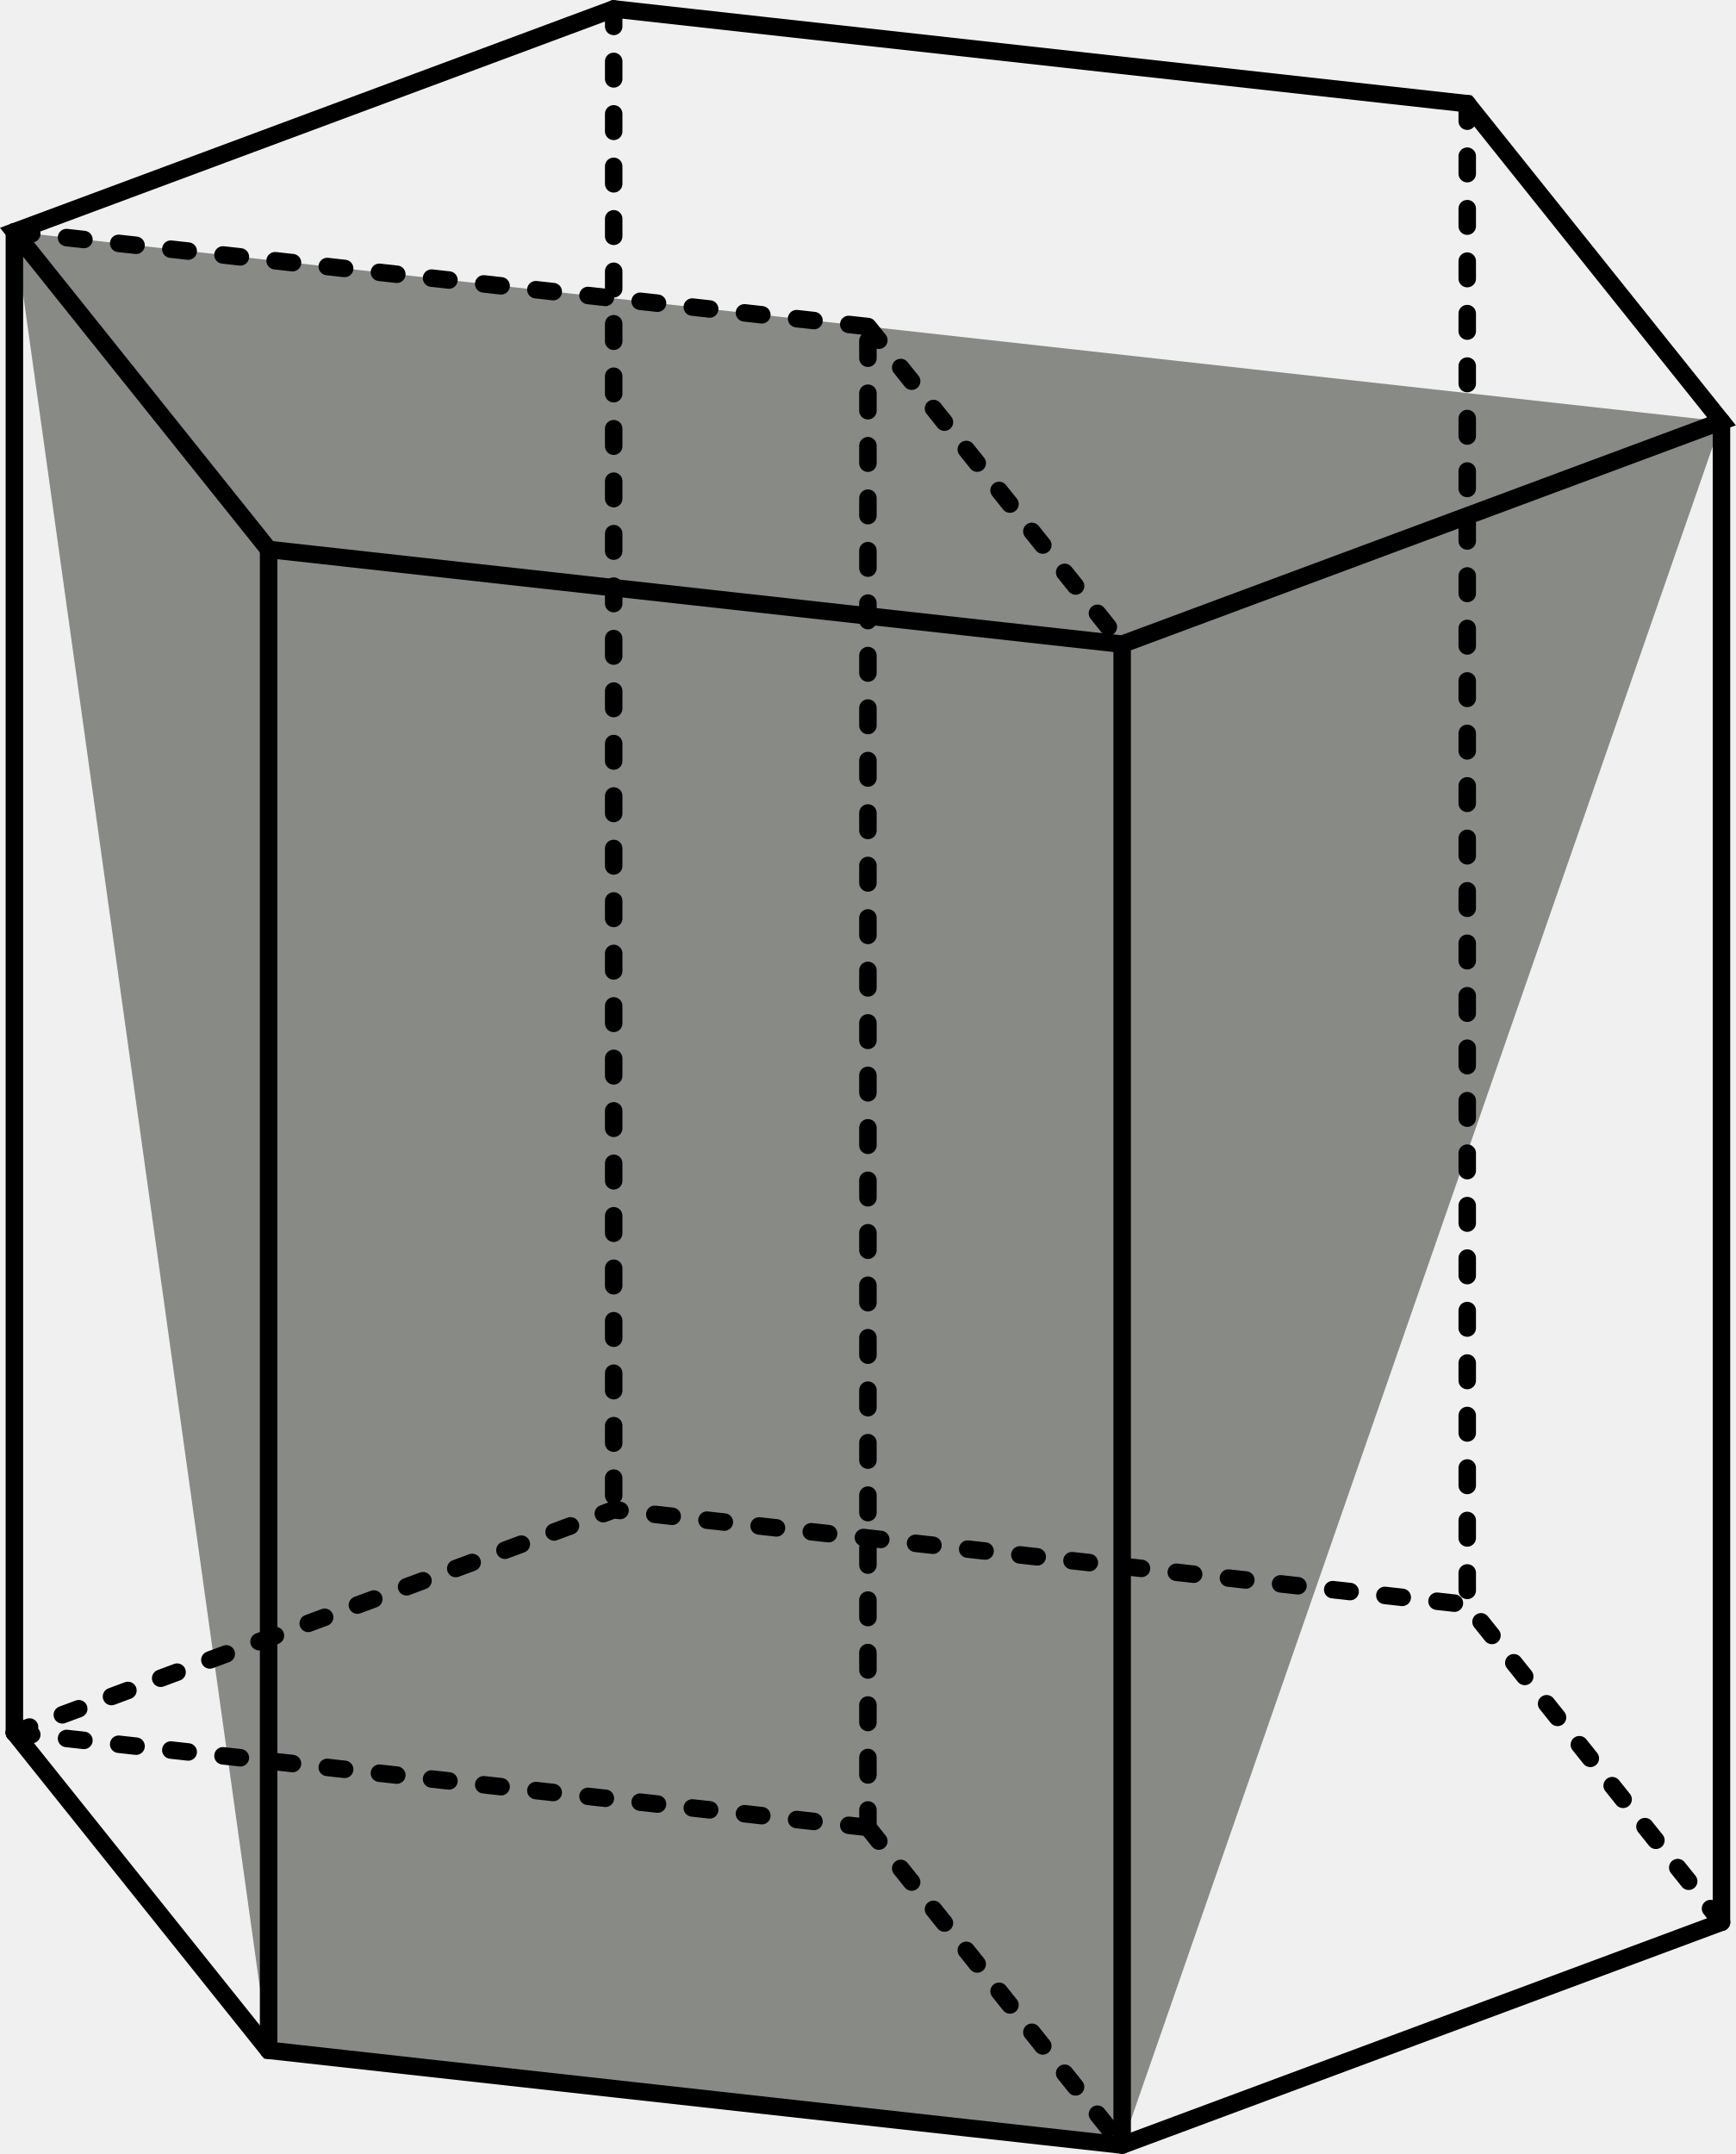
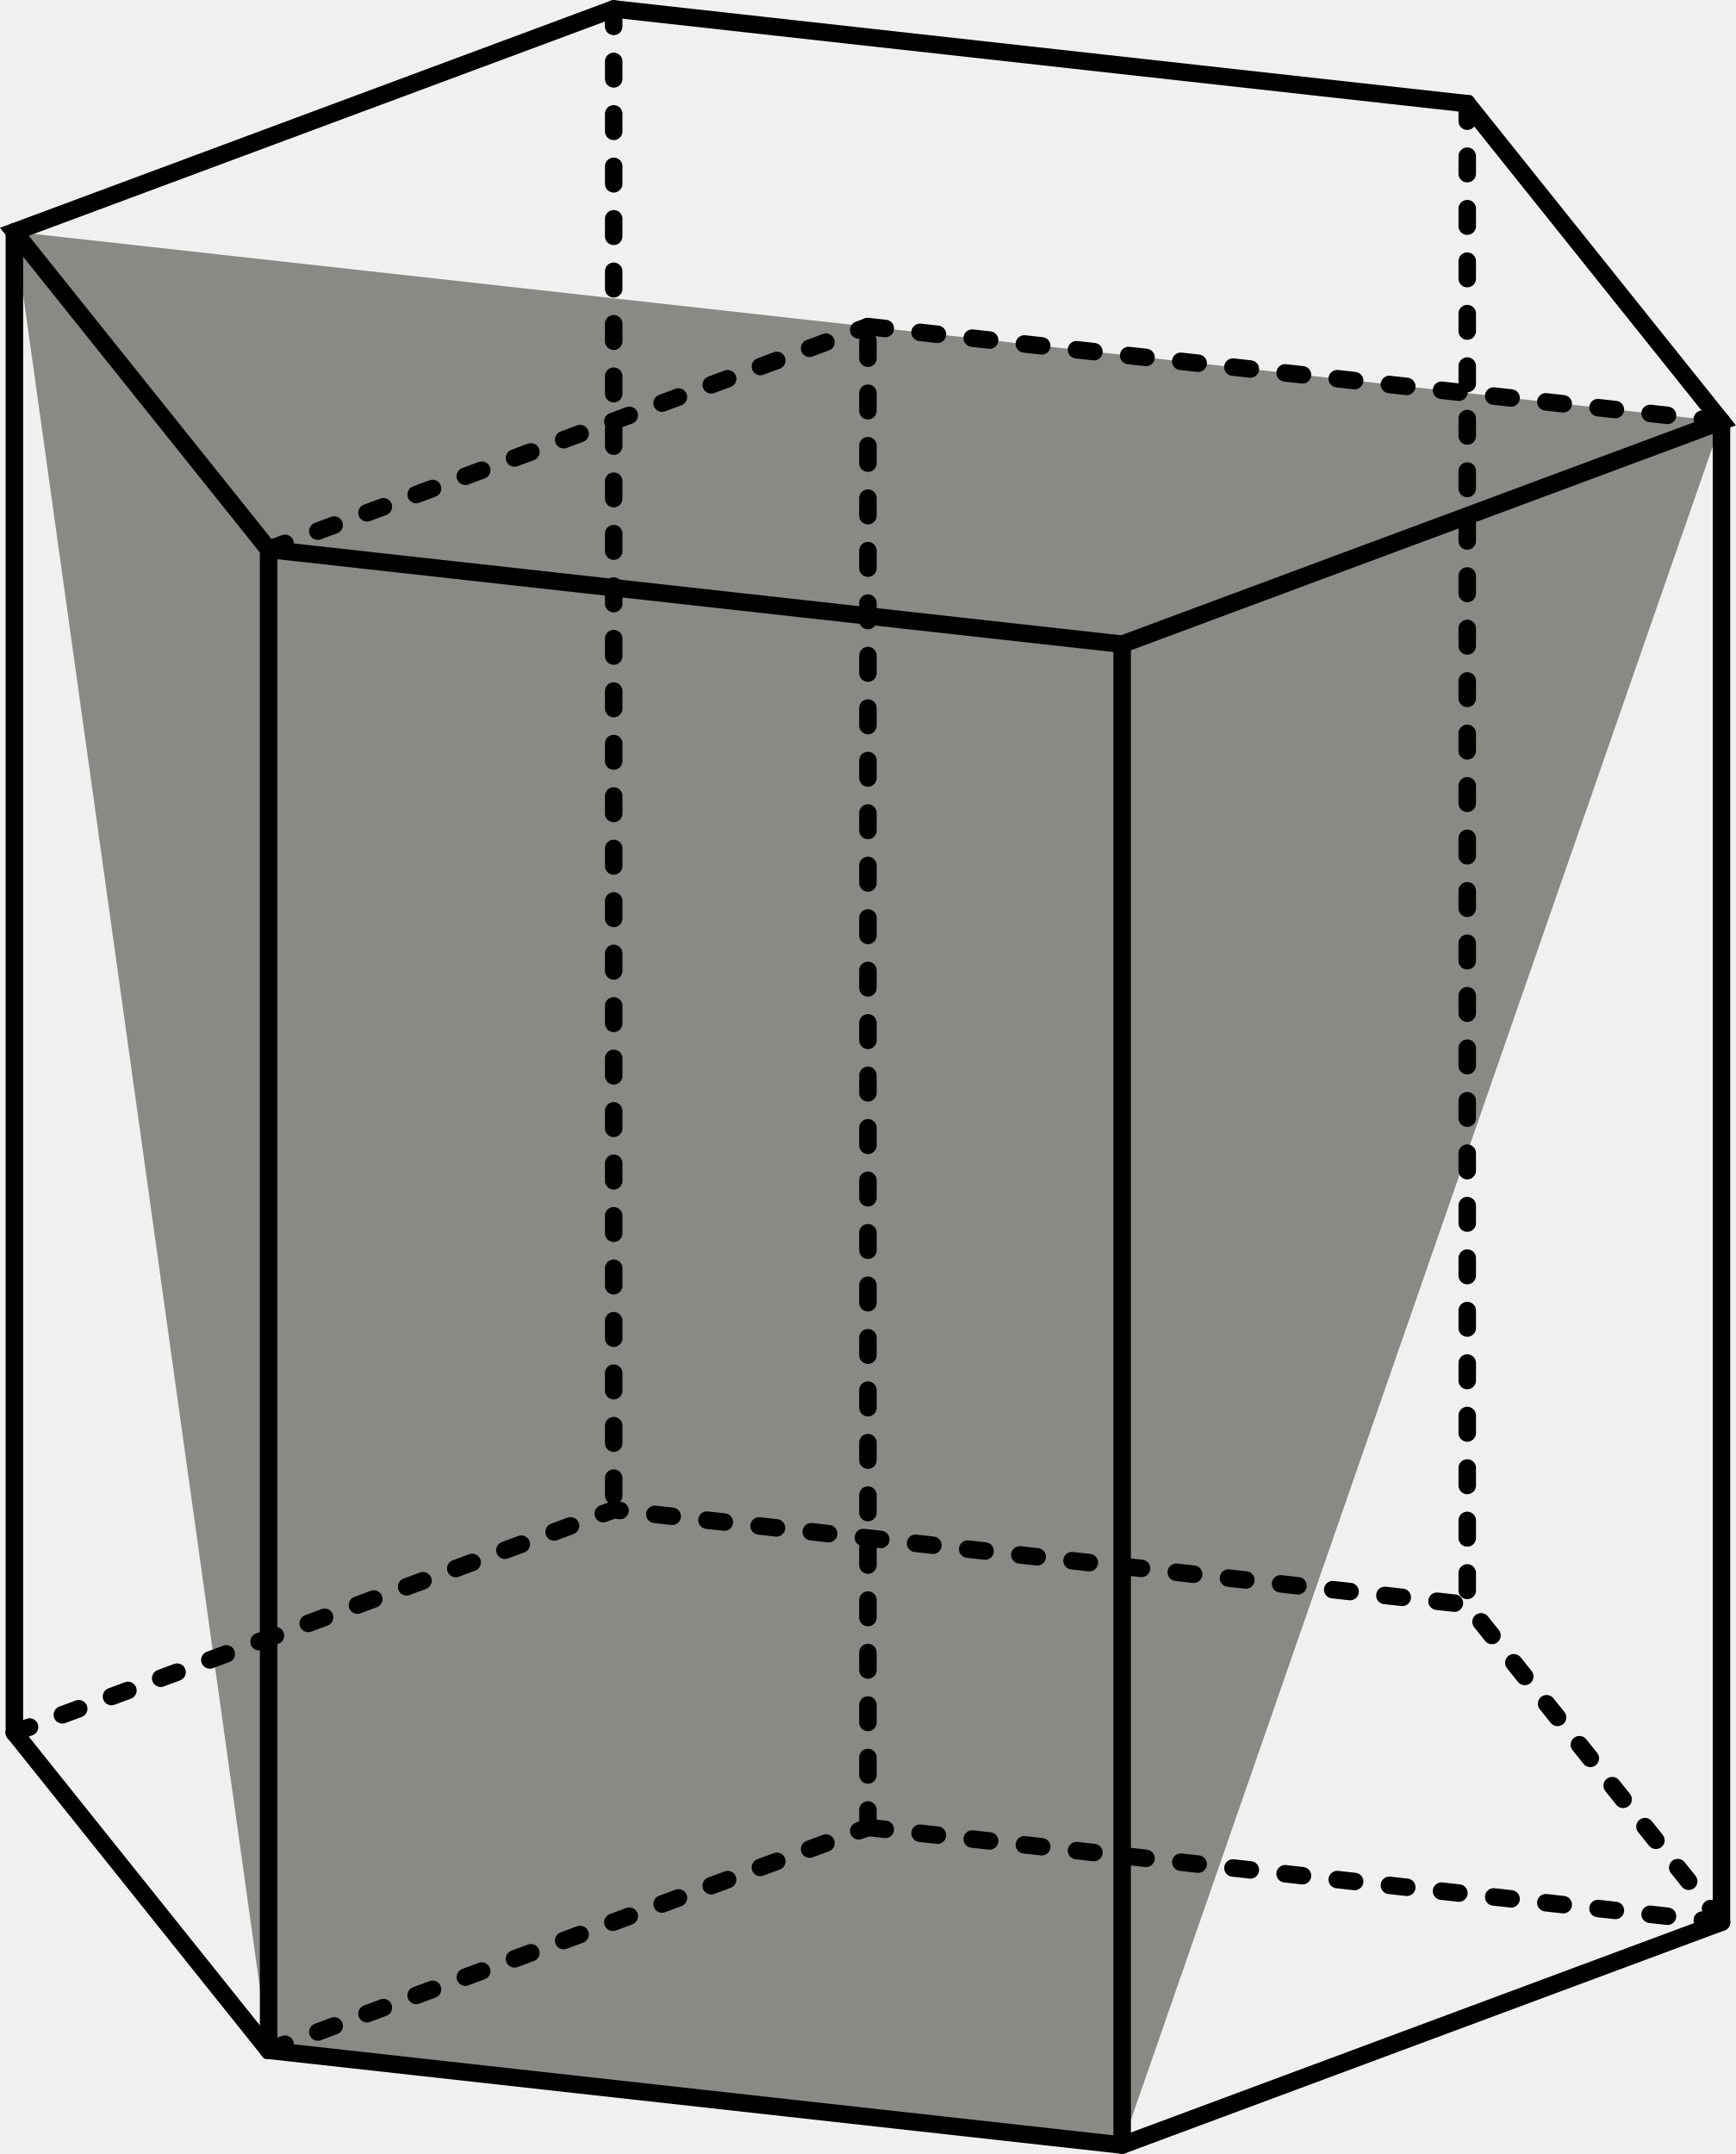
<svg xmlns="http://www.w3.org/2000/svg" version="1.1" id="svg2" width="1985.046" height="2463.044" viewBox="0 0 1985.046 2463.044">
  <defs id="defs6" />
  <path style="color:#000000;clip-rule:nonzero;display:inline;overflow:visible;visibility:visible;opacity:1;isolation:auto;mix-blend-mode:normal;color-interpolation:sRGB;color-interpolation-filters:linearRGB;solid-color:#000000;solid-opacity:1;fill:#888a85;fill-opacity:1;fill-rule:nonzero;stroke:none;stroke-width:10;stroke-linecap:round;stroke-linejoin:miter;stroke-miterlimit:4;stroke-dasharray:none;stroke-dashoffset:0;stroke-opacity:1;marker:none;color-rendering:auto;image-rendering:auto;shape-rendering:auto;text-rendering:auto;enable-background:accumulate" d="M 16.452,265.034 1968.594,481.799 1283.251,2452.843 307.18,2344.461 Z" id="path897" />
  <path style="color:#000000;clip-rule:nonzero;display:inline;overflow:visible;visibility:visible;opacity:1;isolation:auto;mix-blend-mode:normal;color-interpolation:sRGB;color-interpolation-filters:linearRGB;solid-color:#000000;solid-opacity:1;fill:none;fill-opacity:1;fill-rule:nonzero;stroke:#000000;stroke-width:20;stroke-linecap:round;stroke-linejoin:miter;stroke-miterlimit:4;stroke-dasharray:none;stroke-dashoffset:0;stroke-opacity:1;marker:none;color-rendering:auto;image-rendering:auto;shape-rendering:auto;text-rendering:auto;enable-background:accumulate" d="m 16.452,1981.245 290.728,363.216 976.071,108.383 685.344,-254.833" id="path850" />
  <path style="color:#000000;clip-rule:nonzero;display:inline;overflow:visible;visibility:visible;opacity:1;isolation:auto;mix-blend-mode:normal;color-interpolation:sRGB;color-interpolation-filters:linearRGB;solid-color:#000000;solid-opacity:1;fill:none;fill-opacity:1;fill-rule:nonzero;stroke:#000000;stroke-width:20;stroke-linecap:round;stroke-linejoin:miter;stroke-miterlimit:4;stroke-dasharray:20, 40;stroke-dashoffset:0;stroke-opacity:1;marker:none;color-rendering:auto;image-rendering:auto;shape-rendering:auto;text-rendering:auto;enable-background:accumulate" d="M 1968.594,2198.01 1677.867,1834.795 701.796,1726.412 16.452,1981.245" id="path817-3" />
  <path style="color:#000000;clip-rule:nonzero;display:inline;overflow:visible;visibility:visible;opacity:1;isolation:auto;mix-blend-mode:normal;color-interpolation:sRGB;color-interpolation-filters:linearRGB;solid-color:#000000;solid-opacity:1;fill:#ffffff;fill-opacity:1;fill-rule:nonzero;stroke:#000000;stroke-width:20;stroke-linecap:round;stroke-linejoin:miter;stroke-miterlimit:4;stroke-dasharray:none;stroke-dashoffset:0;stroke-opacity:1;marker:none;color-rendering:auto;image-rendering:auto;shape-rendering:auto;text-rendering:auto;enable-background:accumulate" d="M 16.452,265.034 V 1981.245" id="path834" />
  <path style="color:#000000;clip-rule:nonzero;display:inline;overflow:visible;visibility:visible;opacity:1;isolation:auto;mix-blend-mode:normal;color-interpolation:sRGB;color-interpolation-filters:linearRGB;solid-color:#000000;solid-opacity:1;fill:#ffffff;fill-opacity:1;fill-rule:nonzero;stroke:#000000;stroke-width:20;stroke-linecap:round;stroke-linejoin:miter;stroke-miterlimit:4;stroke-dasharray:none;stroke-dashoffset:0;stroke-opacity:1;marker:none;color-rendering:auto;image-rendering:auto;shape-rendering:auto;text-rendering:auto;enable-background:accumulate" d="M 307.179,628.25 V 2344.461" id="path836" />
  <path style="color:#000000;clip-rule:nonzero;display:inline;overflow:visible;visibility:visible;opacity:1;isolation:auto;mix-blend-mode:normal;color-interpolation:sRGB;color-interpolation-filters:linearRGB;solid-color:#000000;solid-opacity:1;fill:#ffffff;fill-opacity:1;fill-rule:nonzero;stroke:#000000;stroke-width:20;stroke-linecap:round;stroke-linejoin:miter;stroke-miterlimit:4;stroke-dasharray:none;stroke-dashoffset:0;stroke-opacity:1;marker:none;color-rendering:auto;image-rendering:auto;shape-rendering:auto;text-rendering:auto;enable-background:accumulate" d="M 1283.251,736.632 V 2452.843" id="path838" />
  <path style="color:#000000;clip-rule:nonzero;display:inline;overflow:visible;visibility:visible;opacity:1;isolation:auto;mix-blend-mode:normal;color-interpolation:sRGB;color-interpolation-filters:linearRGB;solid-color:#000000;solid-opacity:1;fill:#ffffff;fill-opacity:1;fill-rule:nonzero;stroke:#000000;stroke-width:20;stroke-linecap:round;stroke-linejoin:miter;stroke-miterlimit:4;stroke-dasharray:none;stroke-dashoffset:0;stroke-opacity:1;marker:none;color-rendering:auto;image-rendering:auto;shape-rendering:auto;text-rendering:auto;enable-background:accumulate" d="M 1968.594,481.799 V 2198.01" id="path840" />
  <path style="color:#000000;clip-rule:nonzero;display:inline;overflow:visible;visibility:visible;opacity:1;isolation:auto;mix-blend-mode:normal;color-interpolation:sRGB;color-interpolation-filters:linearRGB;solid-color:#000000;solid-opacity:1;fill:#ffffff;fill-opacity:1;fill-rule:nonzero;stroke:#000000;stroke-width:20;stroke-linecap:round;stroke-linejoin:miter;stroke-miterlimit:4;stroke-dasharray:20, 40;stroke-dashoffset:0;stroke-opacity:1;marker:none;color-rendering:auto;image-rendering:auto;shape-rendering:auto;text-rendering:auto;enable-background:accumulate" d="M 1677.867,118.584 V 1834.795" id="path842" />
  <path style="color:#000000;clip-rule:nonzero;display:inline;overflow:visible;visibility:visible;opacity:1;isolation:auto;mix-blend-mode:normal;color-interpolation:sRGB;color-interpolation-filters:linearRGB;solid-color:#000000;solid-opacity:1;fill:#ffffff;fill-opacity:1;fill-rule:nonzero;stroke:#000000;stroke-width:20;stroke-linecap:round;stroke-linejoin:miter;stroke-miterlimit:4;stroke-dasharray:20, 40;stroke-dashoffset:0;stroke-opacity:1;marker:none;color-rendering:auto;image-rendering:auto;shape-rendering:auto;text-rendering:auto;enable-background:accumulate" d="M 701.796,10.201 V 1726.412" id="path844" />
  <path style="color:#000000;clip-rule:nonzero;display:inline;overflow:visible;visibility:visible;opacity:1;isolation:auto;mix-blend-mode:normal;color-interpolation:sRGB;color-interpolation-filters:linearRGB;solid-color:#000000;solid-opacity:1;fill:none;fill-opacity:1;fill-rule:nonzero;stroke:#000000;stroke-width:20;stroke-linecap:round;stroke-linejoin:miter;stroke-miterlimit:4;stroke-dasharray:none;stroke-dashoffset:0;stroke-opacity:1;marker:none;color-rendering:auto;image-rendering:auto;shape-rendering:auto;text-rendering:auto;enable-background:accumulate" d="M 307.179,628.25 16.452,265.034 701.796,10.201 1677.867,118.584 1968.594,481.799 1283.251,736.632 307.179,628.25" id="path866" />
-   <path style="color:#000000;clip-rule:nonzero;display:inline;overflow:visible;visibility:visible;opacity:1;isolation:auto;mix-blend-mode:normal;color-interpolation:sRGB;color-interpolation-filters:linearRGB;solid-color:#000000;solid-opacity:1;fill:none;fill-opacity:1;fill-rule:nonzero;stroke:#000000;stroke-width:20;stroke-linecap:round;stroke-linejoin:miter;stroke-miterlimit:4;stroke-dasharray:20, 40;stroke-dashoffset:0;stroke-opacity:1;marker:none;color-rendering:auto;image-rendering:auto;shape-rendering:auto;text-rendering:auto;enable-background:accumulate" d="M 16.452,265.034 992.523,373.417" id="path868" />
-   <path style="color:#000000;clip-rule:nonzero;display:inline;overflow:visible;visibility:visible;opacity:1;isolation:auto;mix-blend-mode:normal;color-interpolation:sRGB;color-interpolation-filters:linearRGB;solid-color:#000000;solid-opacity:1;fill:none;fill-opacity:1;fill-rule:nonzero;stroke:#000000;stroke-width:20;stroke-linecap:round;stroke-linejoin:miter;stroke-miterlimit:4;stroke-dasharray:20, 40;stroke-dashoffset:0;stroke-opacity:1;marker:none;color-rendering:auto;image-rendering:auto;shape-rendering:auto;text-rendering:auto;enable-background:accumulate" d="M 992.523,373.417 1283.251,736.632" id="path870" />
-   <path style="color:#000000;clip-rule:nonzero;display:inline;overflow:visible;visibility:visible;opacity:1;isolation:auto;mix-blend-mode:normal;color-interpolation:sRGB;color-interpolation-filters:linearRGB;solid-color:#000000;solid-opacity:1;fill:none;fill-opacity:1;fill-rule:nonzero;stroke:#000000;stroke-width:20;stroke-linecap:round;stroke-linejoin:miter;stroke-miterlimit:4;stroke-dasharray:20, 40;stroke-dashoffset:0;stroke-opacity:1;marker:none;color-rendering:auto;image-rendering:auto;shape-rendering:auto;text-rendering:auto;enable-background:accumulate" d="M 16.452,1981.245 992.523,2089.628" id="path872" />
-   <path style="color:#000000;clip-rule:nonzero;display:inline;overflow:visible;visibility:visible;opacity:1;isolation:auto;mix-blend-mode:normal;color-interpolation:sRGB;color-interpolation-filters:linearRGB;solid-color:#000000;solid-opacity:1;fill:none;fill-opacity:1;fill-rule:nonzero;stroke:#000000;stroke-width:20;stroke-linecap:round;stroke-linejoin:miter;stroke-miterlimit:4;stroke-dasharray:20, 40;stroke-dashoffset:0;stroke-opacity:1;marker:none;color-rendering:auto;image-rendering:auto;shape-rendering:auto;text-rendering:auto;enable-background:accumulate" d="m 992.523,2089.628 290.727,363.216" id="path874" />
+   <path style="color:#000000;clip-rule:nonzero;display:inline;overflow:visible;visibility:visible;opacity:1;isolation:auto;mix-blend-mode:normal;color-interpolation:sRGB;color-interpolation-filters:linearRGB;solid-color:#000000;solid-opacity:1;fill:none;fill-opacity:1;fill-rule:nonzero;stroke:#000000;stroke-width:20;stroke-linecap:round;stroke-linejoin:miter;stroke-miterlimit:4;stroke-dasharray:20, 40;stroke-dashoffset:0;stroke-opacity:1;marker:none;color-rendering:auto;image-rendering:auto;shape-rendering:auto;text-rendering:auto;enable-background:accumulate" d="M 307.179,628.25 992.523,373.417" id="path868" />
+   <path style="color:#000000;clip-rule:nonzero;display:inline;overflow:visible;visibility:visible;opacity:1;isolation:auto;mix-blend-mode:normal;color-interpolation:sRGB;color-interpolation-filters:linearRGB;solid-color:#000000;solid-opacity:1;fill:none;fill-opacity:1;fill-rule:nonzero;stroke:#000000;stroke-width:20;stroke-linecap:round;stroke-linejoin:miter;stroke-miterlimit:4;stroke-dasharray:20, 40;stroke-dashoffset:0;stroke-opacity:1;marker:none;color-rendering:auto;image-rendering:auto;shape-rendering:auto;text-rendering:auto;enable-background:accumulate" d="M 992.523,373.417 1968.594,481.799" id="path870" />
+   <path style="color:#000000;clip-rule:nonzero;display:inline;overflow:visible;visibility:visible;opacity:1;isolation:auto;mix-blend-mode:normal;color-interpolation:sRGB;color-interpolation-filters:linearRGB;solid-color:#000000;solid-opacity:1;fill:none;fill-opacity:1;fill-rule:nonzero;stroke:#000000;stroke-width:20;stroke-linecap:round;stroke-linejoin:miter;stroke-miterlimit:4;stroke-dasharray:20, 40;stroke-dashoffset:0;stroke-opacity:1;marker:none;color-rendering:auto;image-rendering:auto;shape-rendering:auto;text-rendering:auto;enable-background:accumulate" d="m 307.18,2344.461 685.344,-254.833" id="path872" />
+   <path style="color:#000000;clip-rule:nonzero;display:inline;overflow:visible;visibility:visible;opacity:1;isolation:auto;mix-blend-mode:normal;color-interpolation:sRGB;color-interpolation-filters:linearRGB;solid-color:#000000;solid-opacity:1;fill:none;fill-opacity:1;fill-rule:nonzero;stroke:#000000;stroke-width:20;stroke-linecap:round;stroke-linejoin:miter;stroke-miterlimit:4;stroke-dasharray:20, 40;stroke-dashoffset:0;stroke-opacity:1;marker:none;color-rendering:auto;image-rendering:auto;shape-rendering:auto;text-rendering:auto;enable-background:accumulate" d="m 992.523,2089.628 976.071,108.383" id="path874" />
  <path style="color:#000000;clip-rule:nonzero;display:inline;overflow:visible;visibility:visible;opacity:1;isolation:auto;mix-blend-mode:normal;color-interpolation:sRGB;color-interpolation-filters:linearRGB;solid-color:#000000;solid-opacity:1;fill:none;fill-opacity:1;fill-rule:nonzero;stroke:#000000;stroke-width:20;stroke-linecap:round;stroke-linejoin:miter;stroke-miterlimit:4;stroke-dasharray:20, 40;stroke-dashoffset:0;stroke-opacity:1;marker:none;color-rendering:auto;image-rendering:auto;shape-rendering:auto;text-rendering:auto;enable-background:accumulate" d="m 992.523,2089.628 -1e-4,-1716.211" id="path876" />
</svg>
